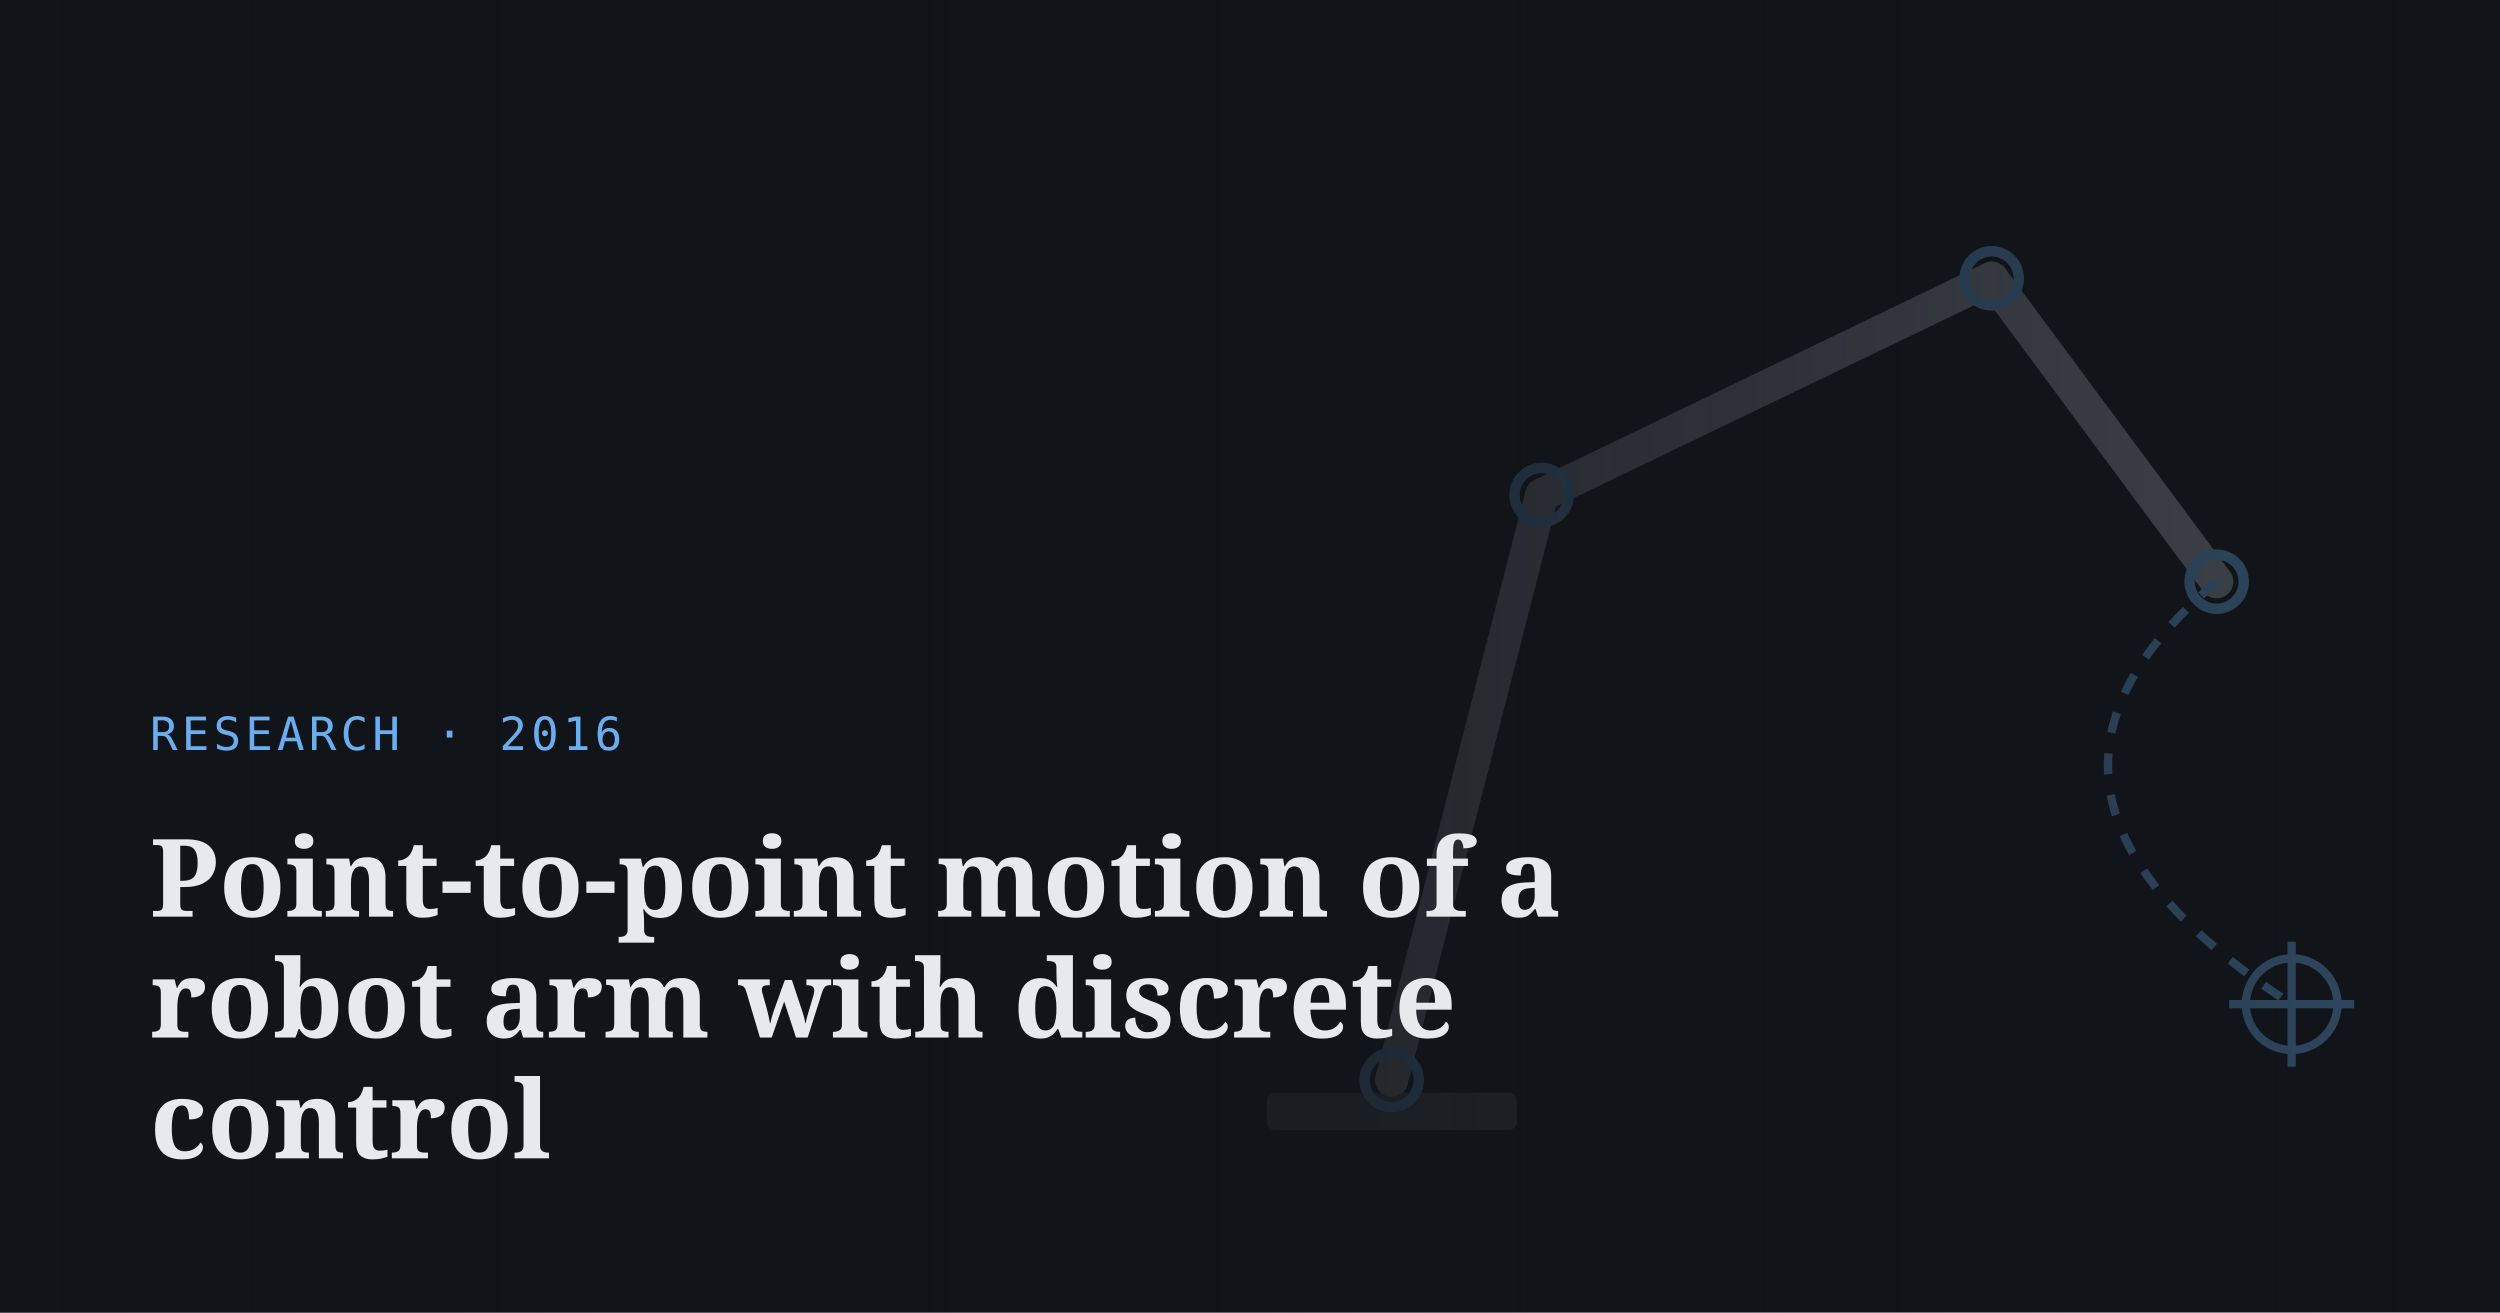
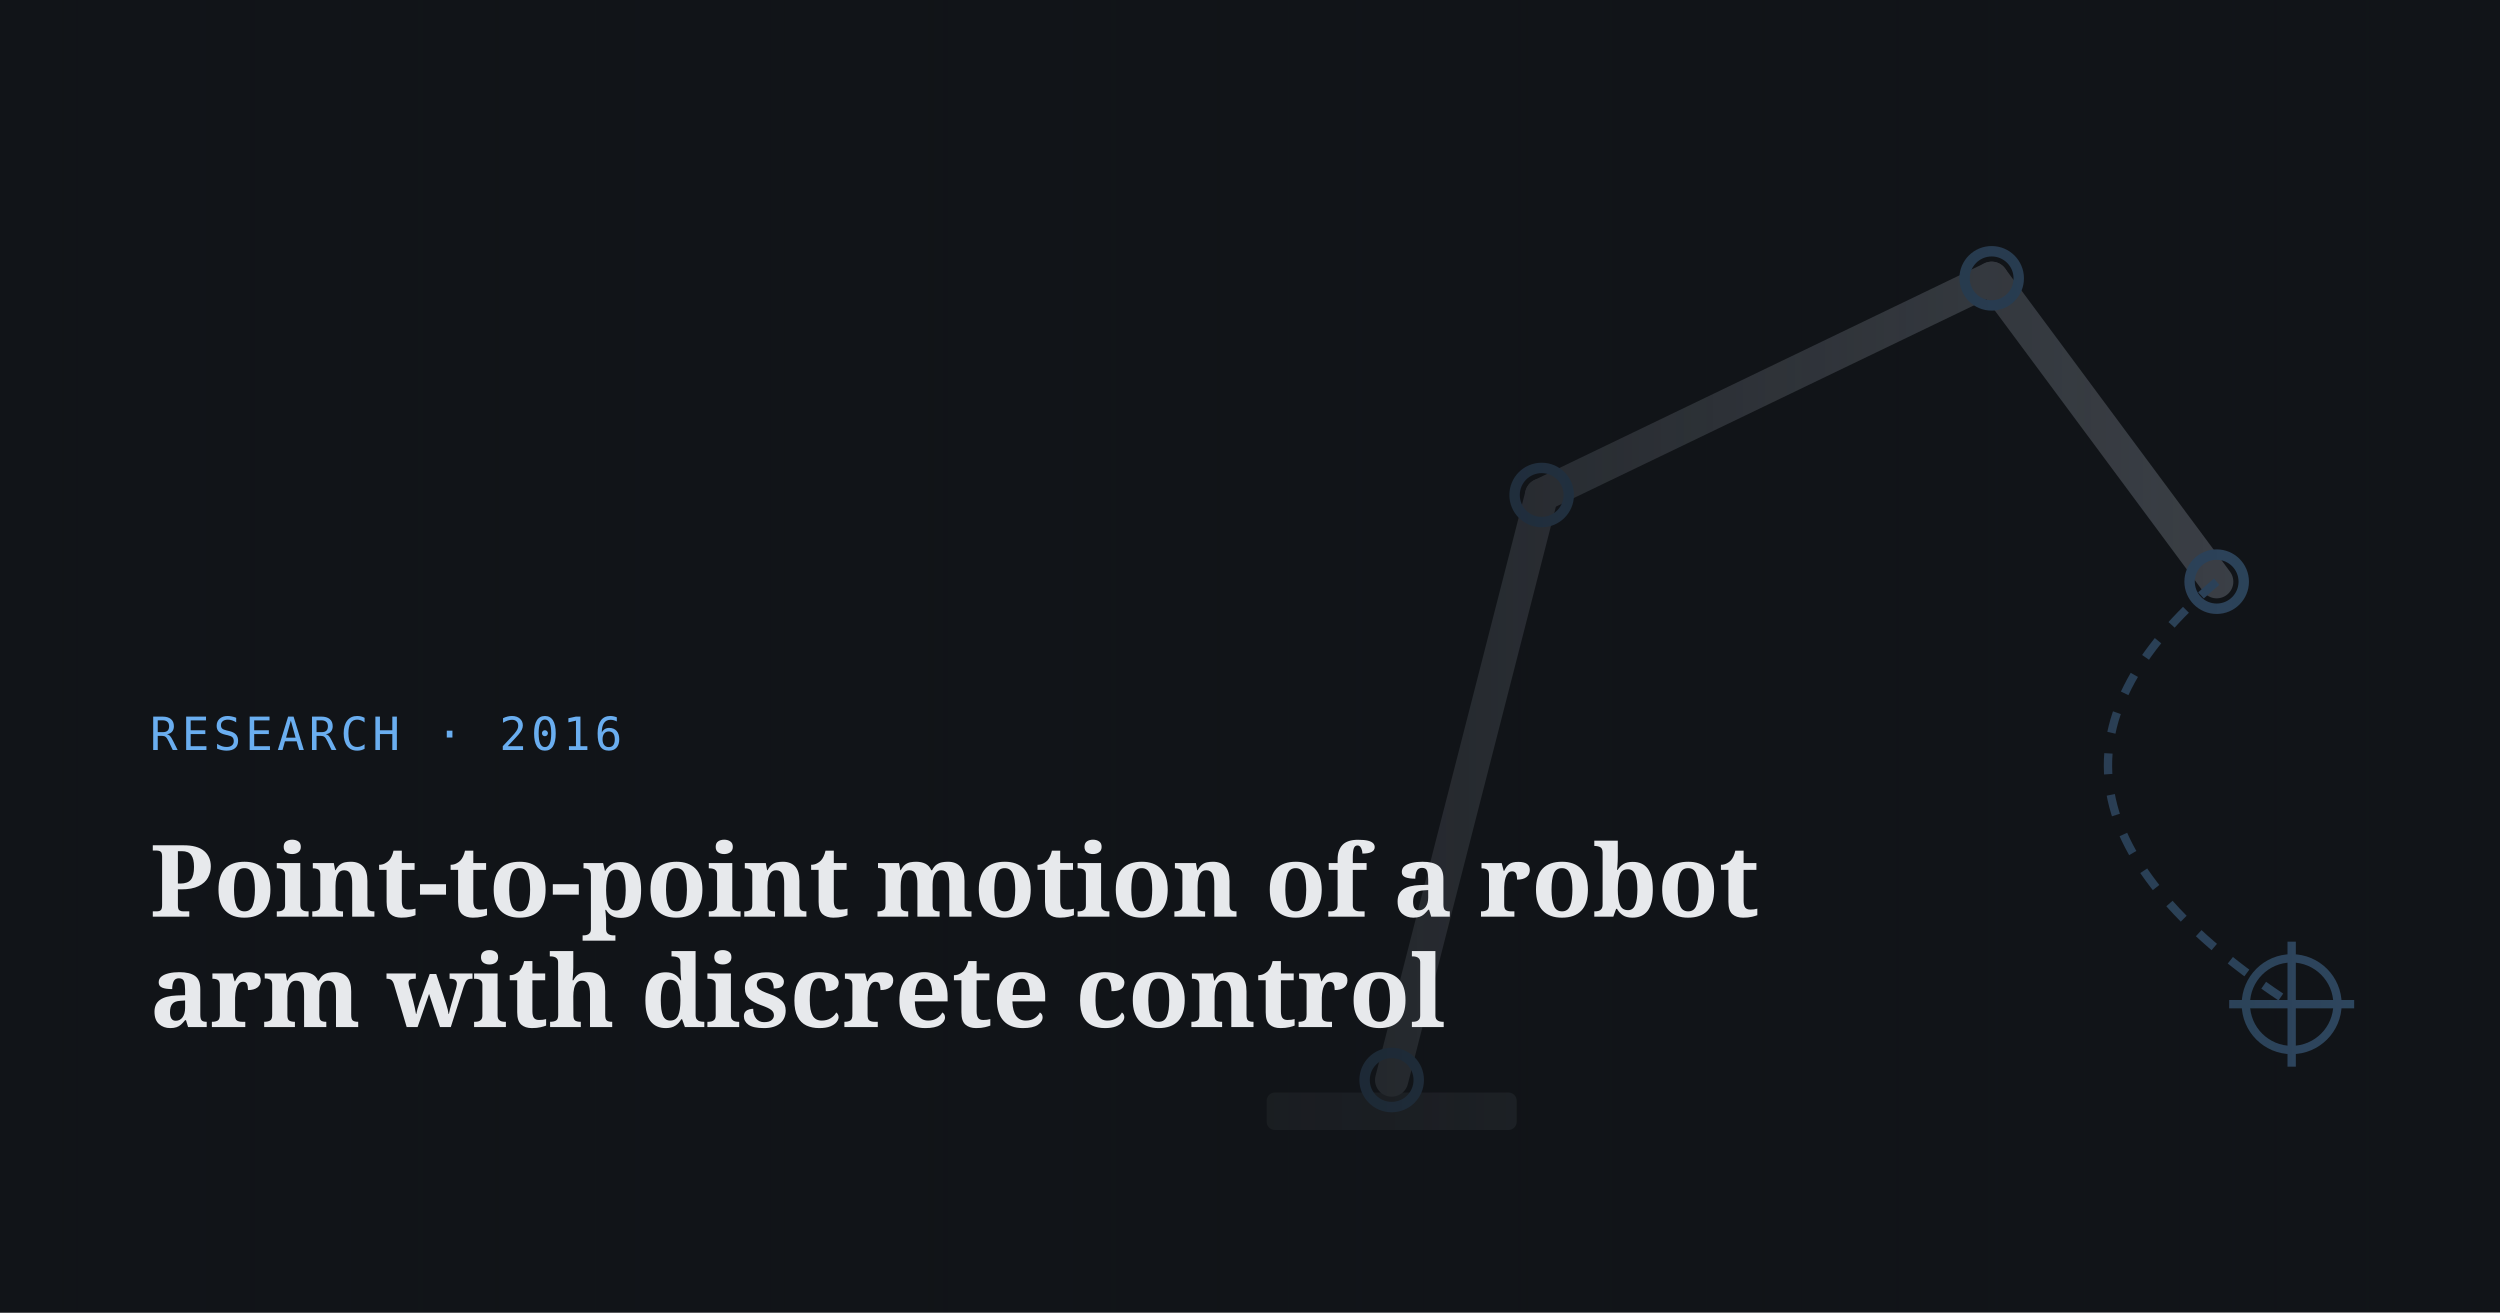
<svg xmlns="http://www.w3.org/2000/svg" width="1200" height="630" viewBox="0 0 1200 630">
  <rect width="1200" height="630" fill="#111418" />
  <defs>
    <linearGradient id="fade" x1="0" x2="1">
      <stop offset="0" stop-color="#111418" />
      <stop offset=".55" stop-color="#111418" stop-opacity=".6" />
      <stop offset="1" stop-color="#111418" stop-opacity="0" />
    </linearGradient>
  </defs>
  <g opacity=".35">
    <rect x="608.0" y="524.4" width="120" height="18" rx="4" fill="#9aa3ae" opacity=".5" />
    <line x1="668.0" y1="518.4" x2="740.0" y2="237.6" stroke="#9aa3ae" stroke-width="16" stroke-linecap="round" />
    <line x1="740.0" y1="237.6" x2="956.0" y2="133.6" stroke="#9aa3ae" stroke-width="16" stroke-linecap="round" />
    <line x1="956.0" y1="133.6" x2="1064.0" y2="279.2" stroke="#9aa3ae" stroke-width="16" stroke-linecap="round" />
    <circle cx="668.0" cy="518.4" r="13" fill="none" stroke="#6aaef0" stroke-width="5" />
    <circle cx="740.0" cy="237.6" r="13" fill="none" stroke="#6aaef0" stroke-width="5" />
    <circle cx="956.0" cy="133.6" r="13" fill="none" stroke="#6aaef0" stroke-width="5" />
    <circle cx="1064.0" cy="279.2" r="13" fill="none" stroke="#6aaef0" stroke-width="5" />
    <path d="M1064.0 279.2 Q 944.0 380.6 1100.0 482.0" fill="none" stroke="#6aaef0" stroke-width="4" stroke-dasharray="10 10" />
    <circle cx="1100.0" cy="482.0" r="22" fill="none" stroke="#6aaef0" stroke-width="4" />
    <path d="M1070.0 482.0h60M1100.0 452.0v60" stroke="#6aaef0" stroke-width="4" />
  </g>
  <rect x="0" y="0" width="1200" height="630" fill="url(#fade)" />
  <text x="72" y="360" font-family="'JetBrains Mono', Consolas, monospace" font-size="22" letter-spacing="2" fill="#6aaef0">RESEARCH · 2016</text>
-   <text x="72" y="440" font-family="'Source Serif 4', Georgia, serif" font-weight="600" font-size="52" fill="#e7e9ec">Point-to-point motion of a</text>
-   <text x="72" y="498" font-family="'Source Serif 4', Georgia, serif" font-weight="600" font-size="52" fill="#e7e9ec">robot arm with discrete</text>
-   <text x="72" y="556" font-family="'Source Serif 4', Georgia, serif" font-weight="600" font-size="52" fill="#e7e9ec">control</text>
+   <text x="72" y="440" font-family="'Source Serif 4', Georgia, serif" font-weight="600" font-size="48" fill="#e7e9ec">Point-to-point motion of a robot</text>
+   <text x="72" y="493" font-family="'Source Serif 4', Georgia, serif" font-weight="600" font-size="48" fill="#e7e9ec">arm with discrete control</text>
</svg>
